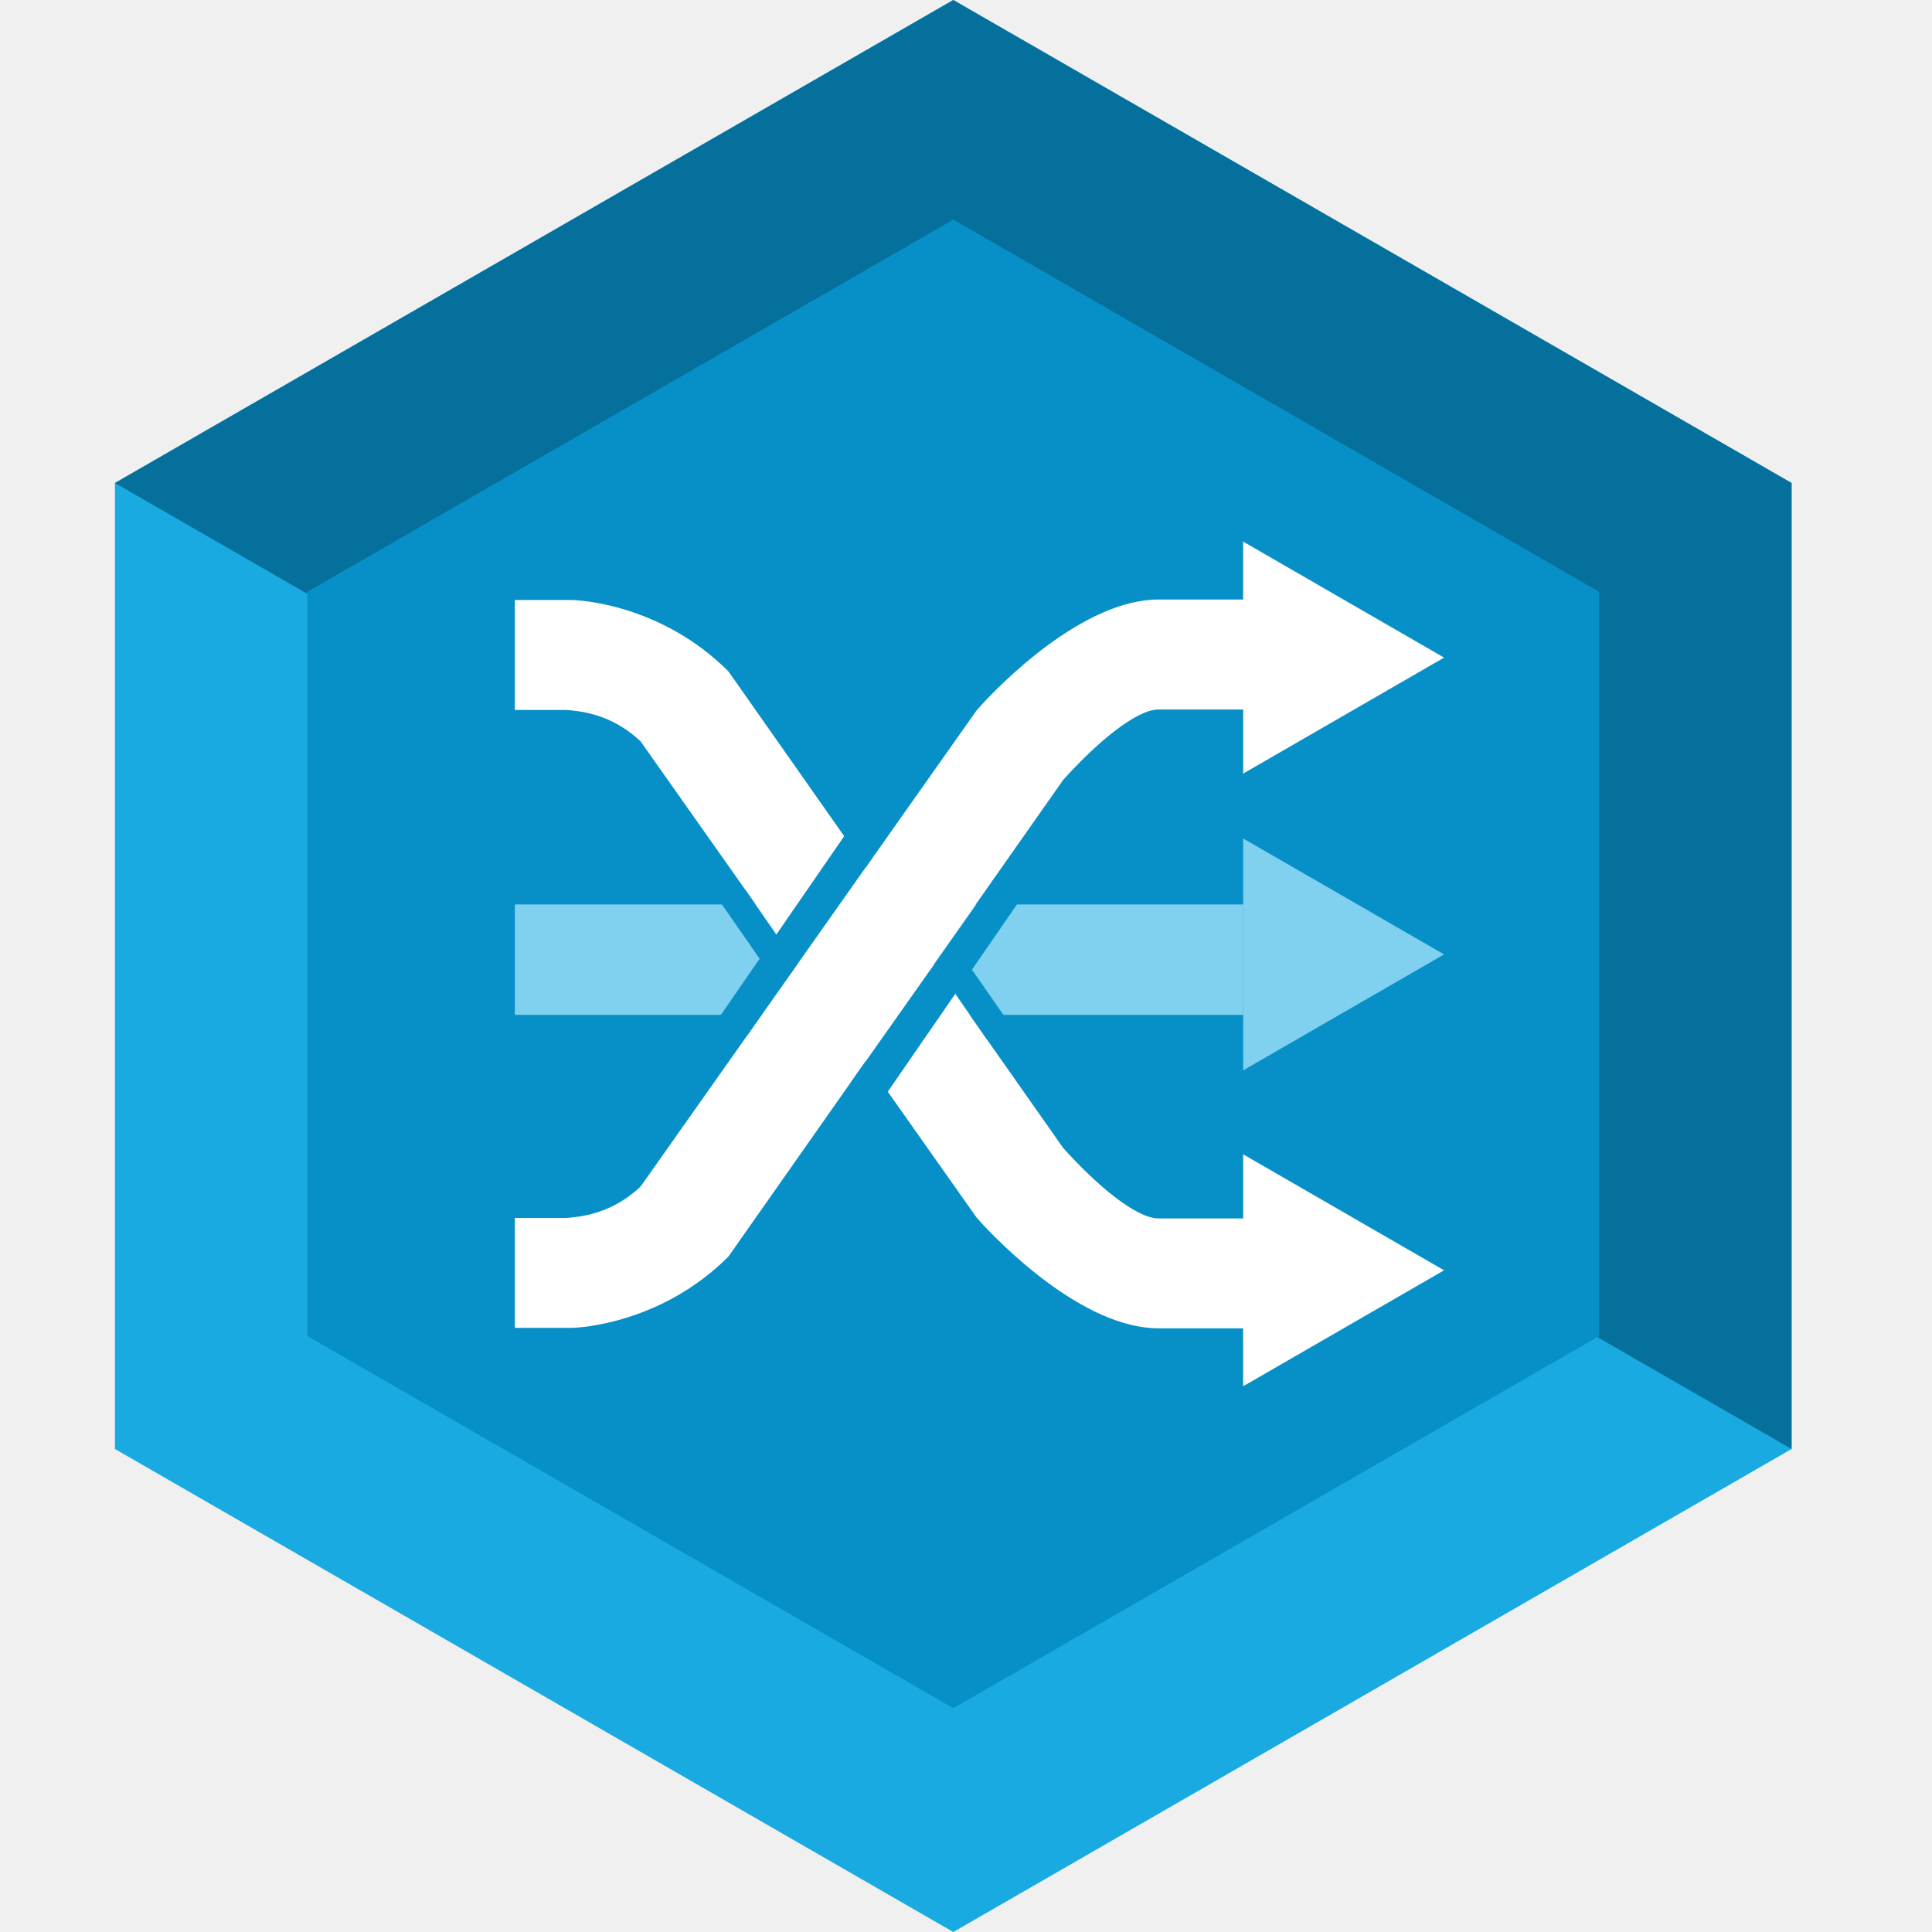
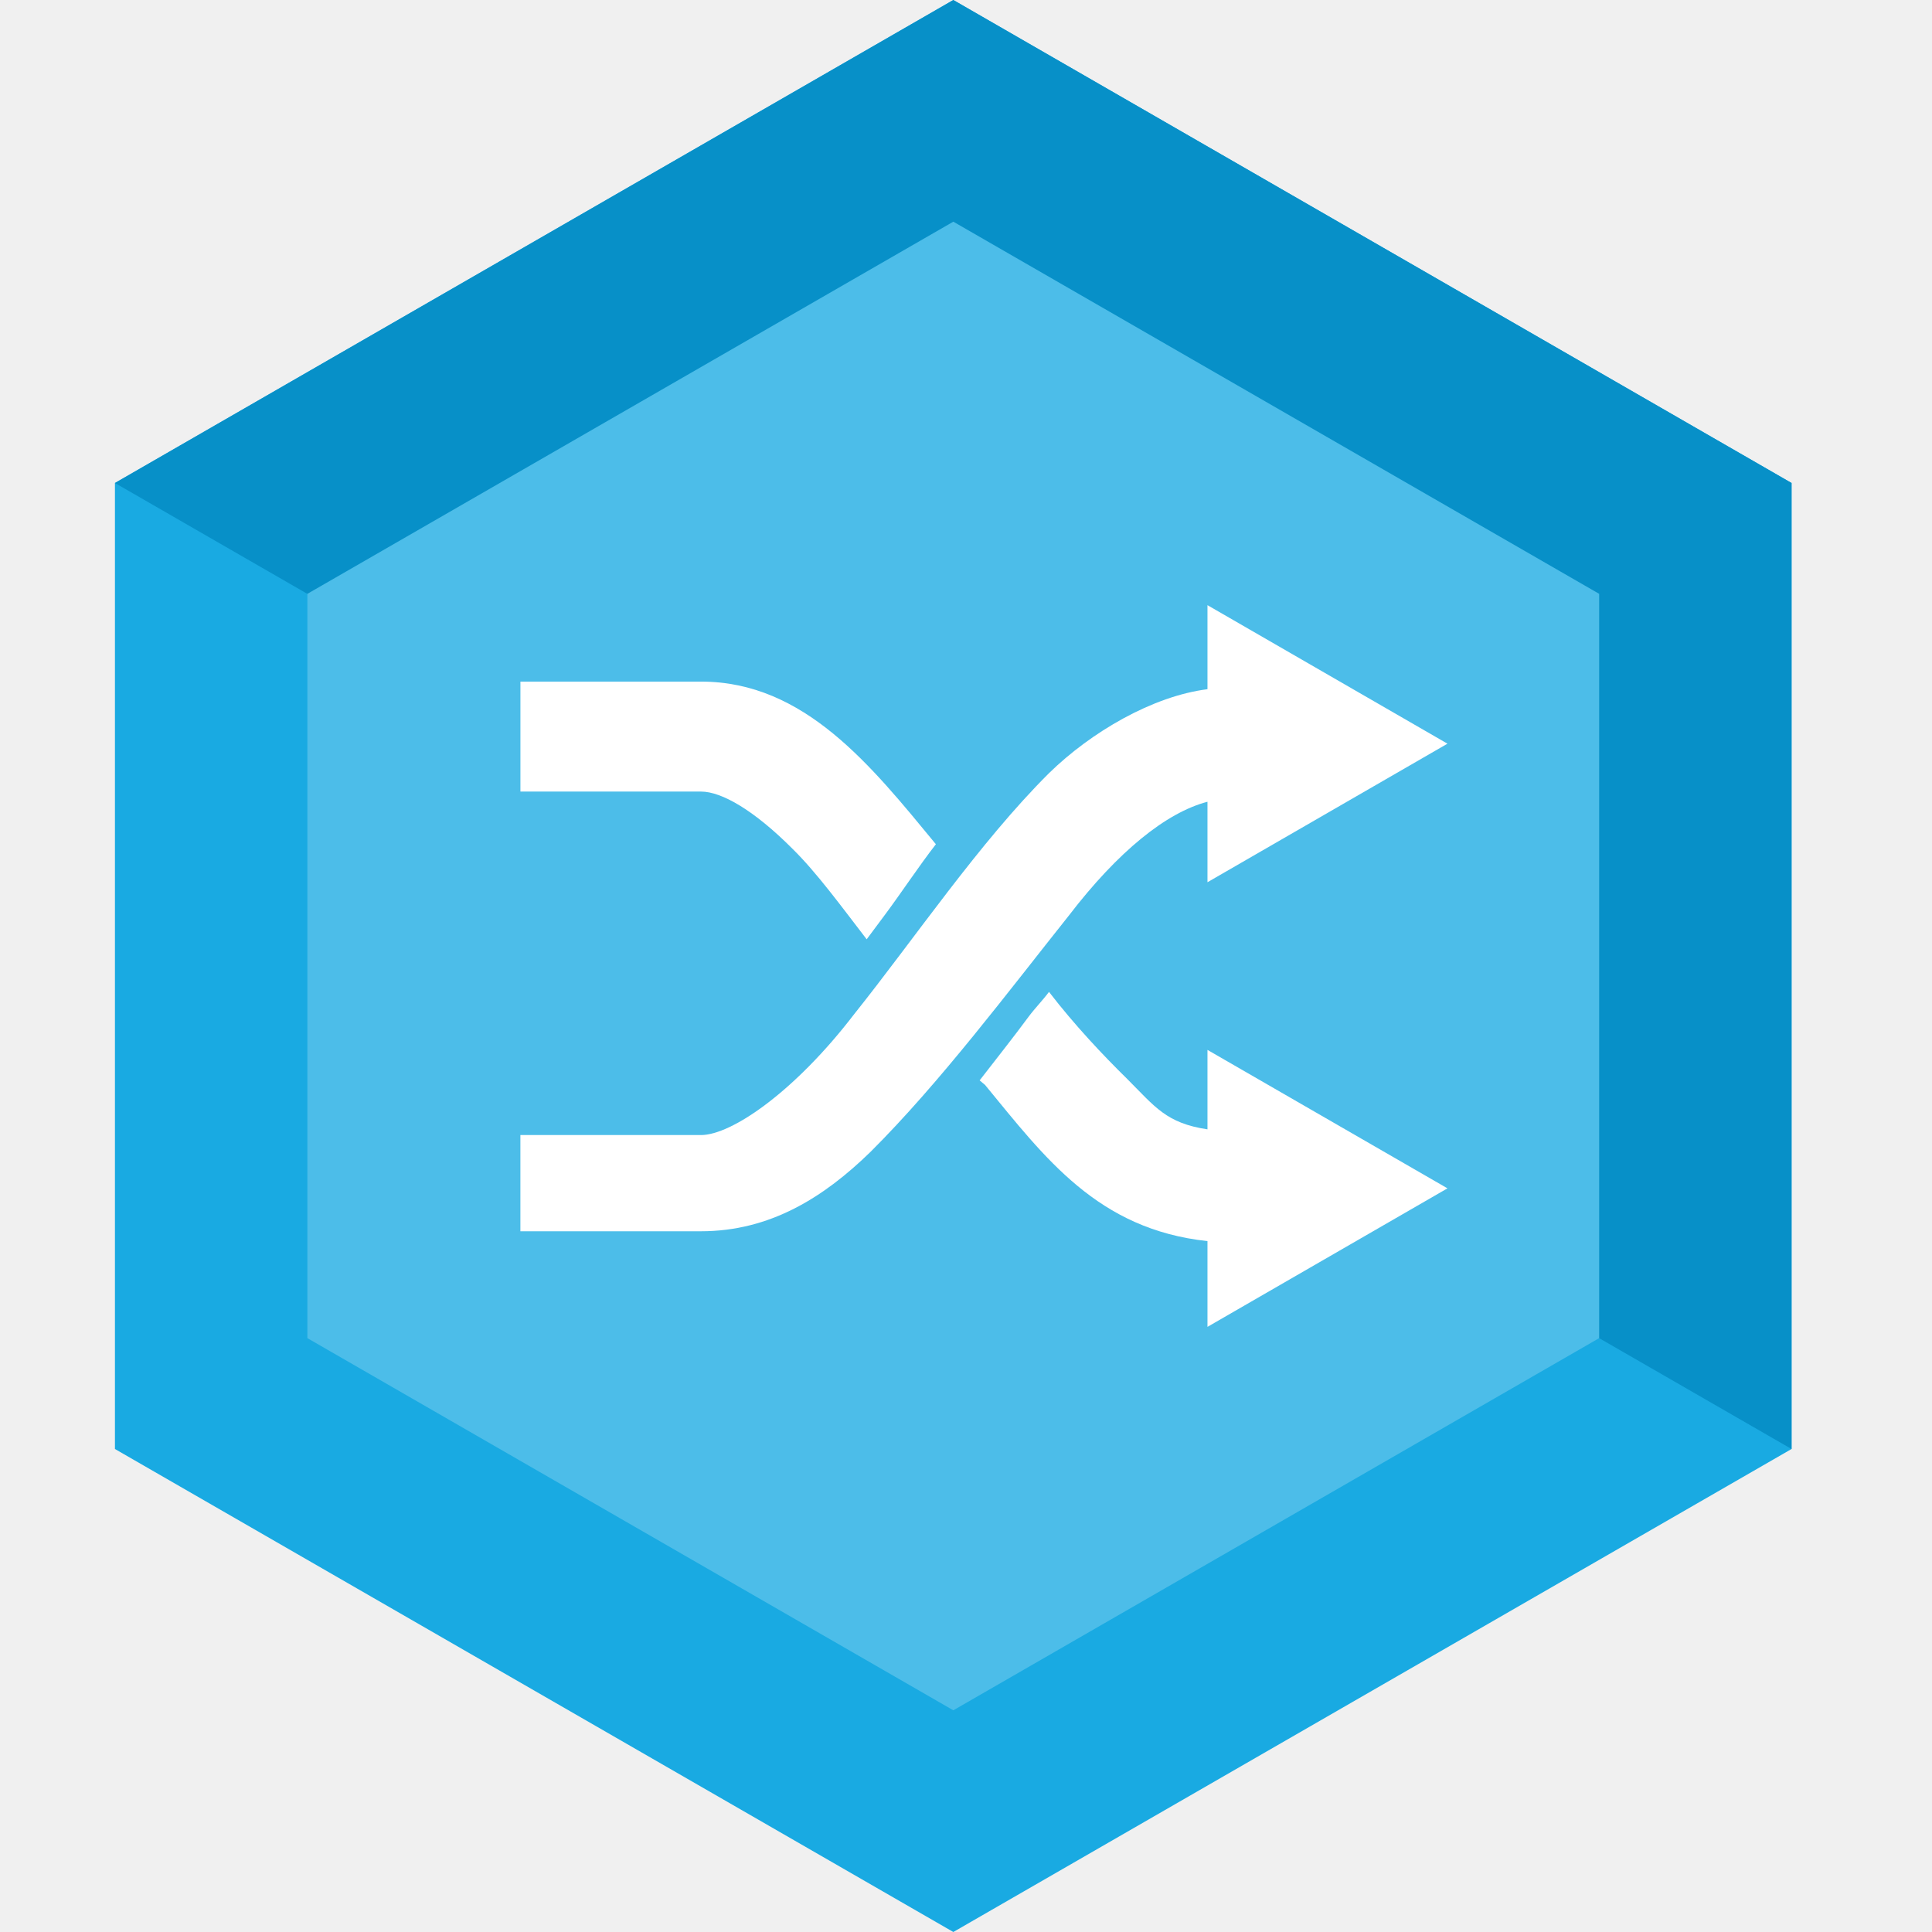
<svg xmlns="http://www.w3.org/2000/svg" version="1.1" id="Layer_1" x="0px" y="0px" width="73px" height="73px" viewBox="0 0 73 73" enable-background="new 0 0 73 73" xml:space="preserve">
  <g>
+     <polygon fill="#19AAE2" points="4.343,18.25 36.021,0 67.693,18.25 67.693,54.75 36.021,73 4.343,54.75  " />
+     <polygon fill="#0790C8" points="4.343,18.25 36.021,0 67.693,18.25 67.693,54.75  " />
+     <polygon fill="#4CBDE9" points="11.614,22.438 36.021,8.376 60.424,22.438 60.424,50.561 36.021,64.623 11.614,50.561  " />
    <g>
-       <polygon fill="#19AAE2" points="4.343,18.25 36.02,0 67.694,18.25 67.694,54.75 36.02,73 4.343,54.75   " />
-       <polygon fill="#06709C" points="4.343,18.25 36.02,0 67.694,18.25 67.694,54.75   " />
-       <polygon fill="#0790C8" points="11.614,22.361 36.02,8.3 60.425,22.361 60.425,50.483 36.02,64.545 11.614,50.483   " />
-       <g>
-         <g>
-           <g>
-             <polygon fill="#80D0EF" points="46.972,40.443 54.564,36.062 46.972,31.681      " />
-           </g>
-           <rect x="19.453" y="34.174" fill="#80D0EF" width="27.519" height="4.173" />
-         </g>
-         <g>
-           <path fill="#FFFFFF" d="M54.564,47.998l-7.593,4.382V50.19H43.77c-2.824,0-5.971-3.165-6.867-4.181L24.204,28.011      c-1.146-1.082-2.367-1.146-2.802-1.185h-1.949V22.67h1.946h0.13h0.041c0.324,0,3.418,0.163,5.953,2.698l12.646,18.004      c1.251,1.396,2.759,2.666,3.602,2.666h3.202v-2.422L54.564,47.998z" />
-           <path fill="#FFFFFF" d="M54.564,24.848l-7.593-4.384v2.189H43.77c-2.824,0-5.971,3.165-6.867,4.185L24.204,44.834      c-1.146,1.082-2.367,1.145-2.802,1.187h-1.949v4.152h1.946h0.13h0.041c0.324,0,3.418-0.161,5.953-2.694l12.646-18.006      c1.251-1.396,2.759-2.665,3.602-2.665h3.202v2.421L54.564,24.848z" />
-           <polyline fill="#0790C8" points="28.229,39.127 32.981,32.39 32.014,31.425 26.701,39.127     " />
-           <polyline fill="#0790C8" points="36.927,34.128 32.174,40.863 33.143,41.831 38.457,34.128     " />
-           <polyline fill="#0790C8" points="29.326,35.32 28.164,33.627 26.895,33.627 28.93,36.55 29.326,35.438     " />
-           <polyline fill="#0790C8" points="36.113,37.56 37.274,39.253 38.544,39.253 36.51,36.329 36.113,37.441     " />
-         </g>
-       </g>
+       <path fill="#FFFFFF" d="M45.624,30.294v3.041l9.068-5.235l-9.068-5.234v3.175c-2.075,0.263-4.396,1.618-5.986,3.171    c-2.635,2.622-5.083,6.254-7.357,9.099c-2.238,2.925-4.631,4.577-5.797,4.577h-6.821v3.635h6.821c2.622,0,4.654-1.29,6.409-3.001    c2.632-2.622,5.226-6.083,7.496-8.931C42.242,32.174,44.067,30.7,45.624,30.294z" />
+       <path fill="#FFFFFF" d="M32.747,35.491c0.233-0.314,0.468-0.625,0.704-0.945c0.627-0.844,1.262-1.81,1.911-2.647    c-2.438-2.957-4.958-6.145-8.875-6.145h-6.823v4.155h6.823c0.788,0,2.02,0.721,3.454,2.159    C30.847,32.957,31.786,34.241,32.747,35.491z" />
+       <path fill="#FFFFFF" d="M45.624,46.895v3.24l9.068-5.234l-9.068-5.231v3.002c-1.557-0.234-1.974-0.844-3.035-1.906    c-0.907-0.89-1.989-2.036-2.953-3.288c-0.228,0.308-0.527,0.613-0.759,0.923c-0.596,0.808-1.242,1.619-1.862,2.421l0.204,0.171    C39.49,43.753,41.472,46.448,45.624,46.895z" />
    </g>
  </g>
</svg>
